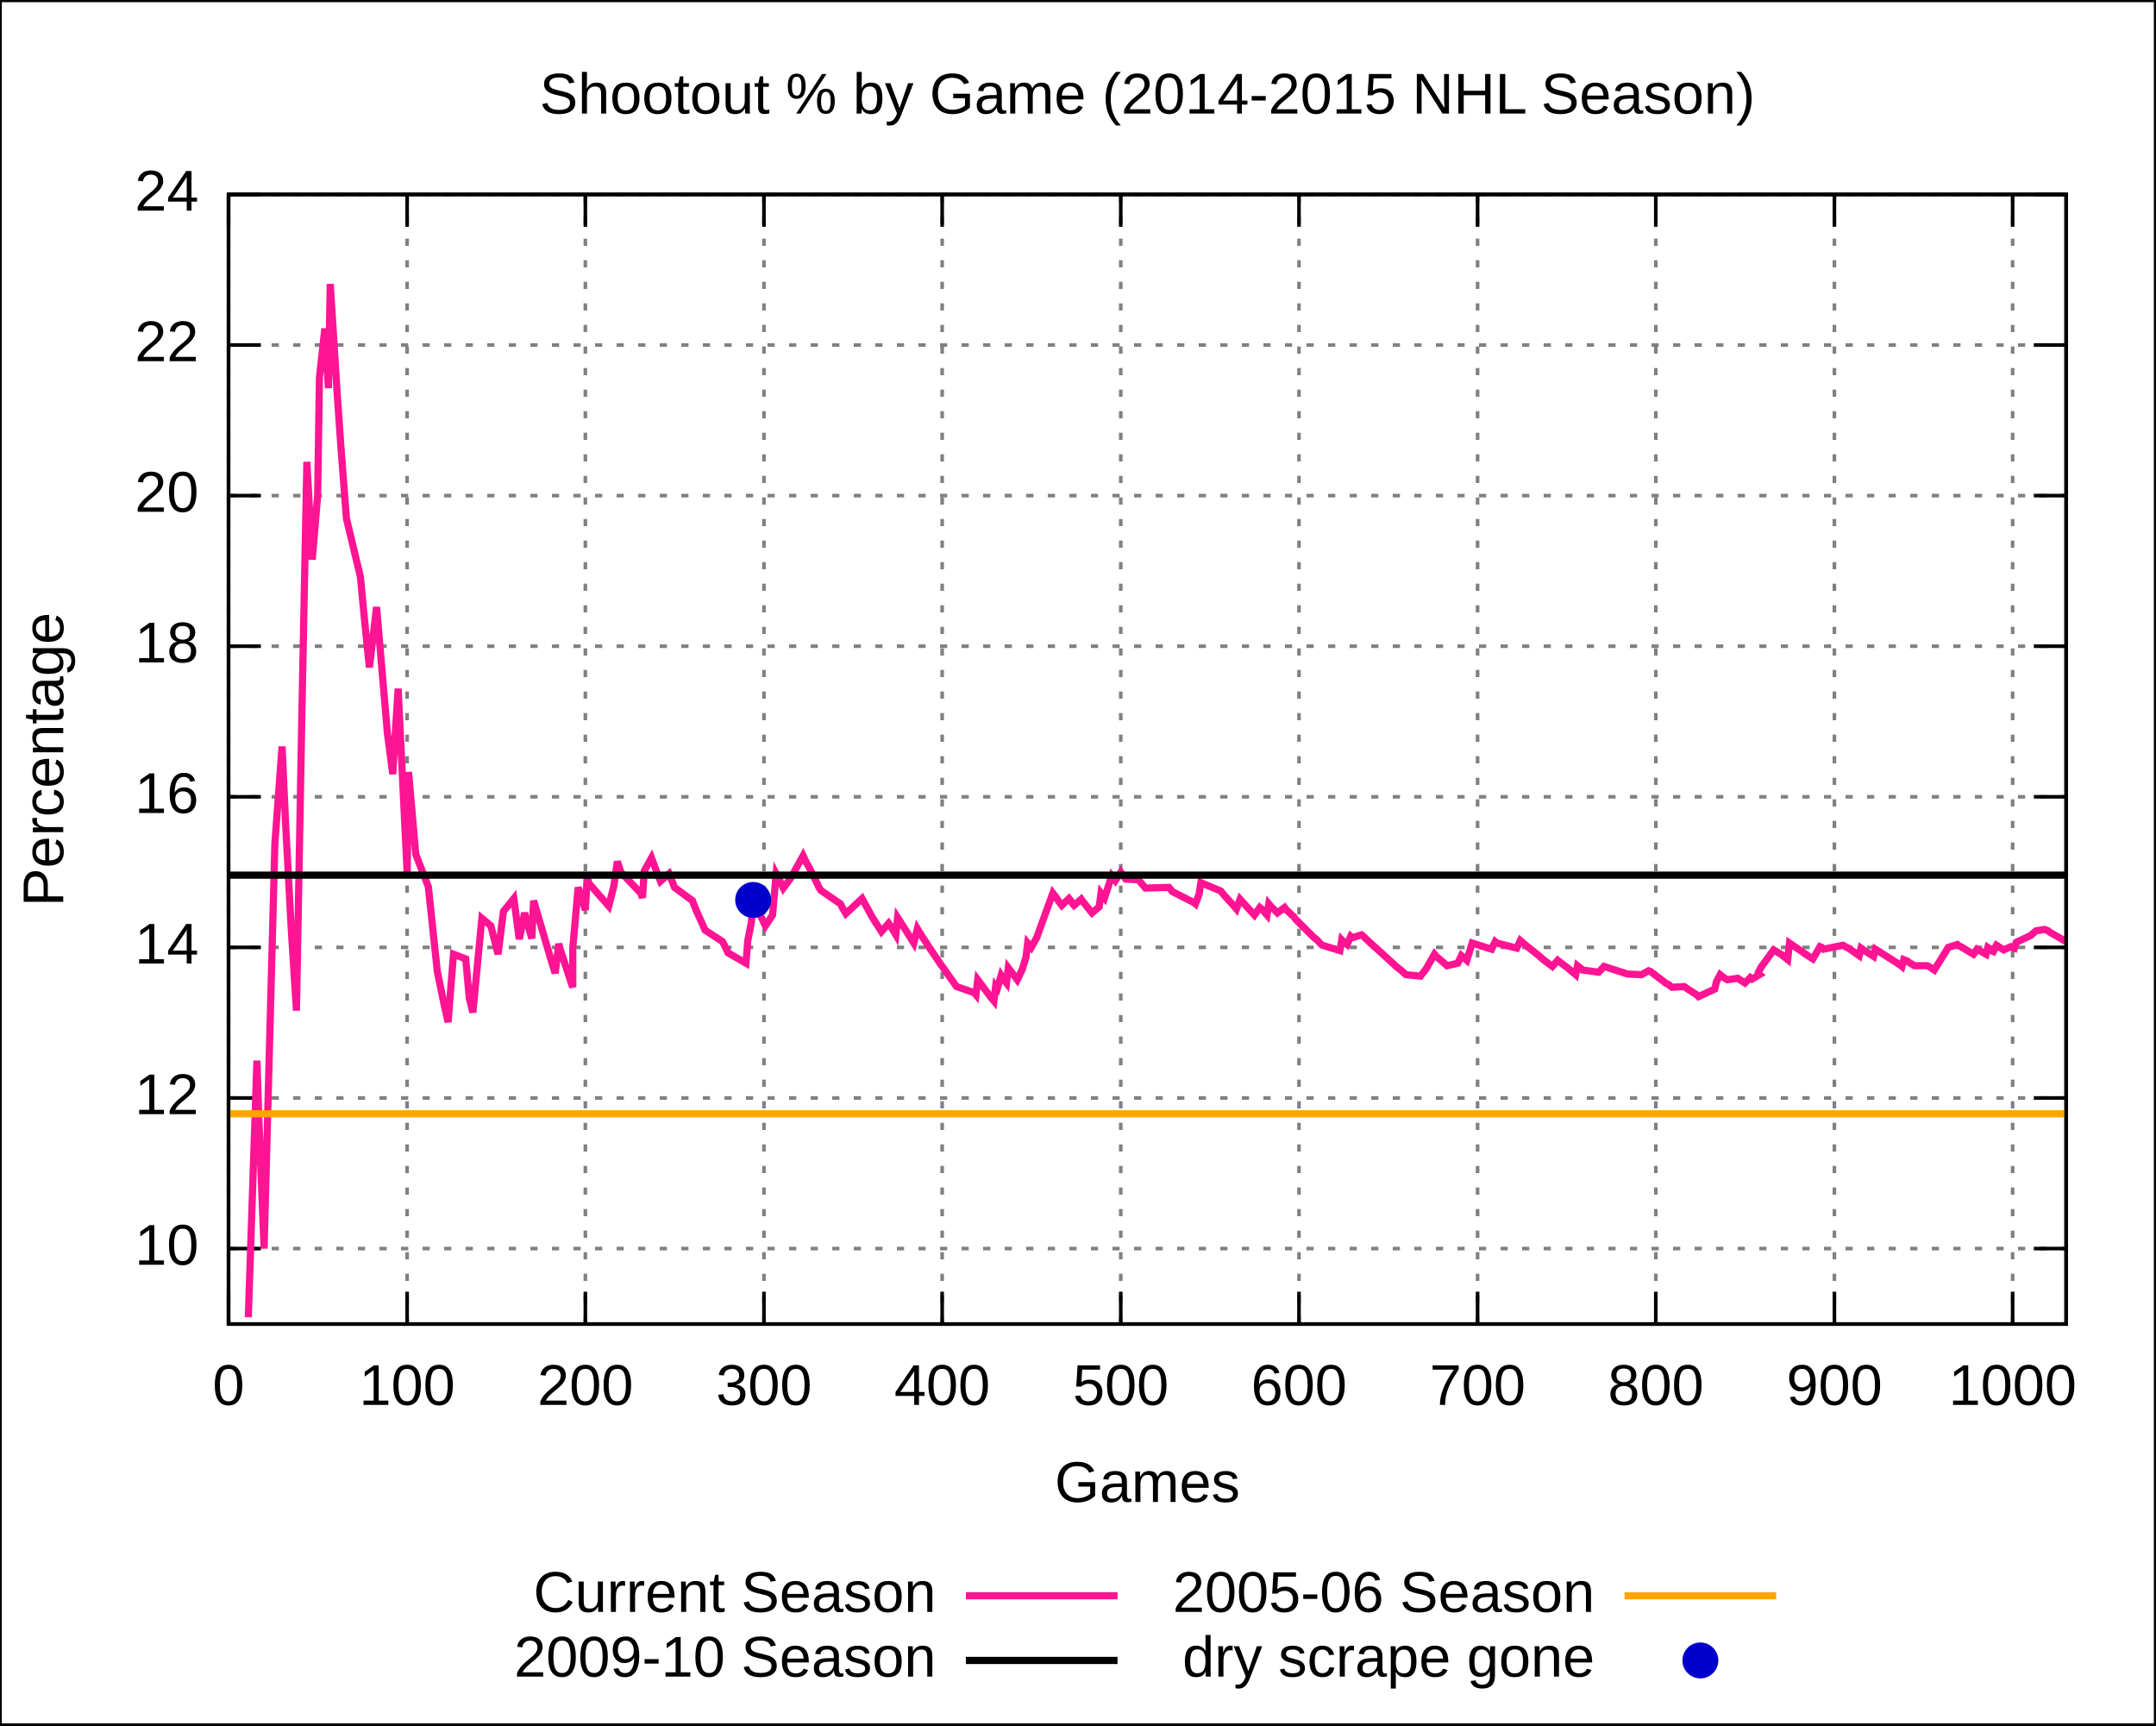
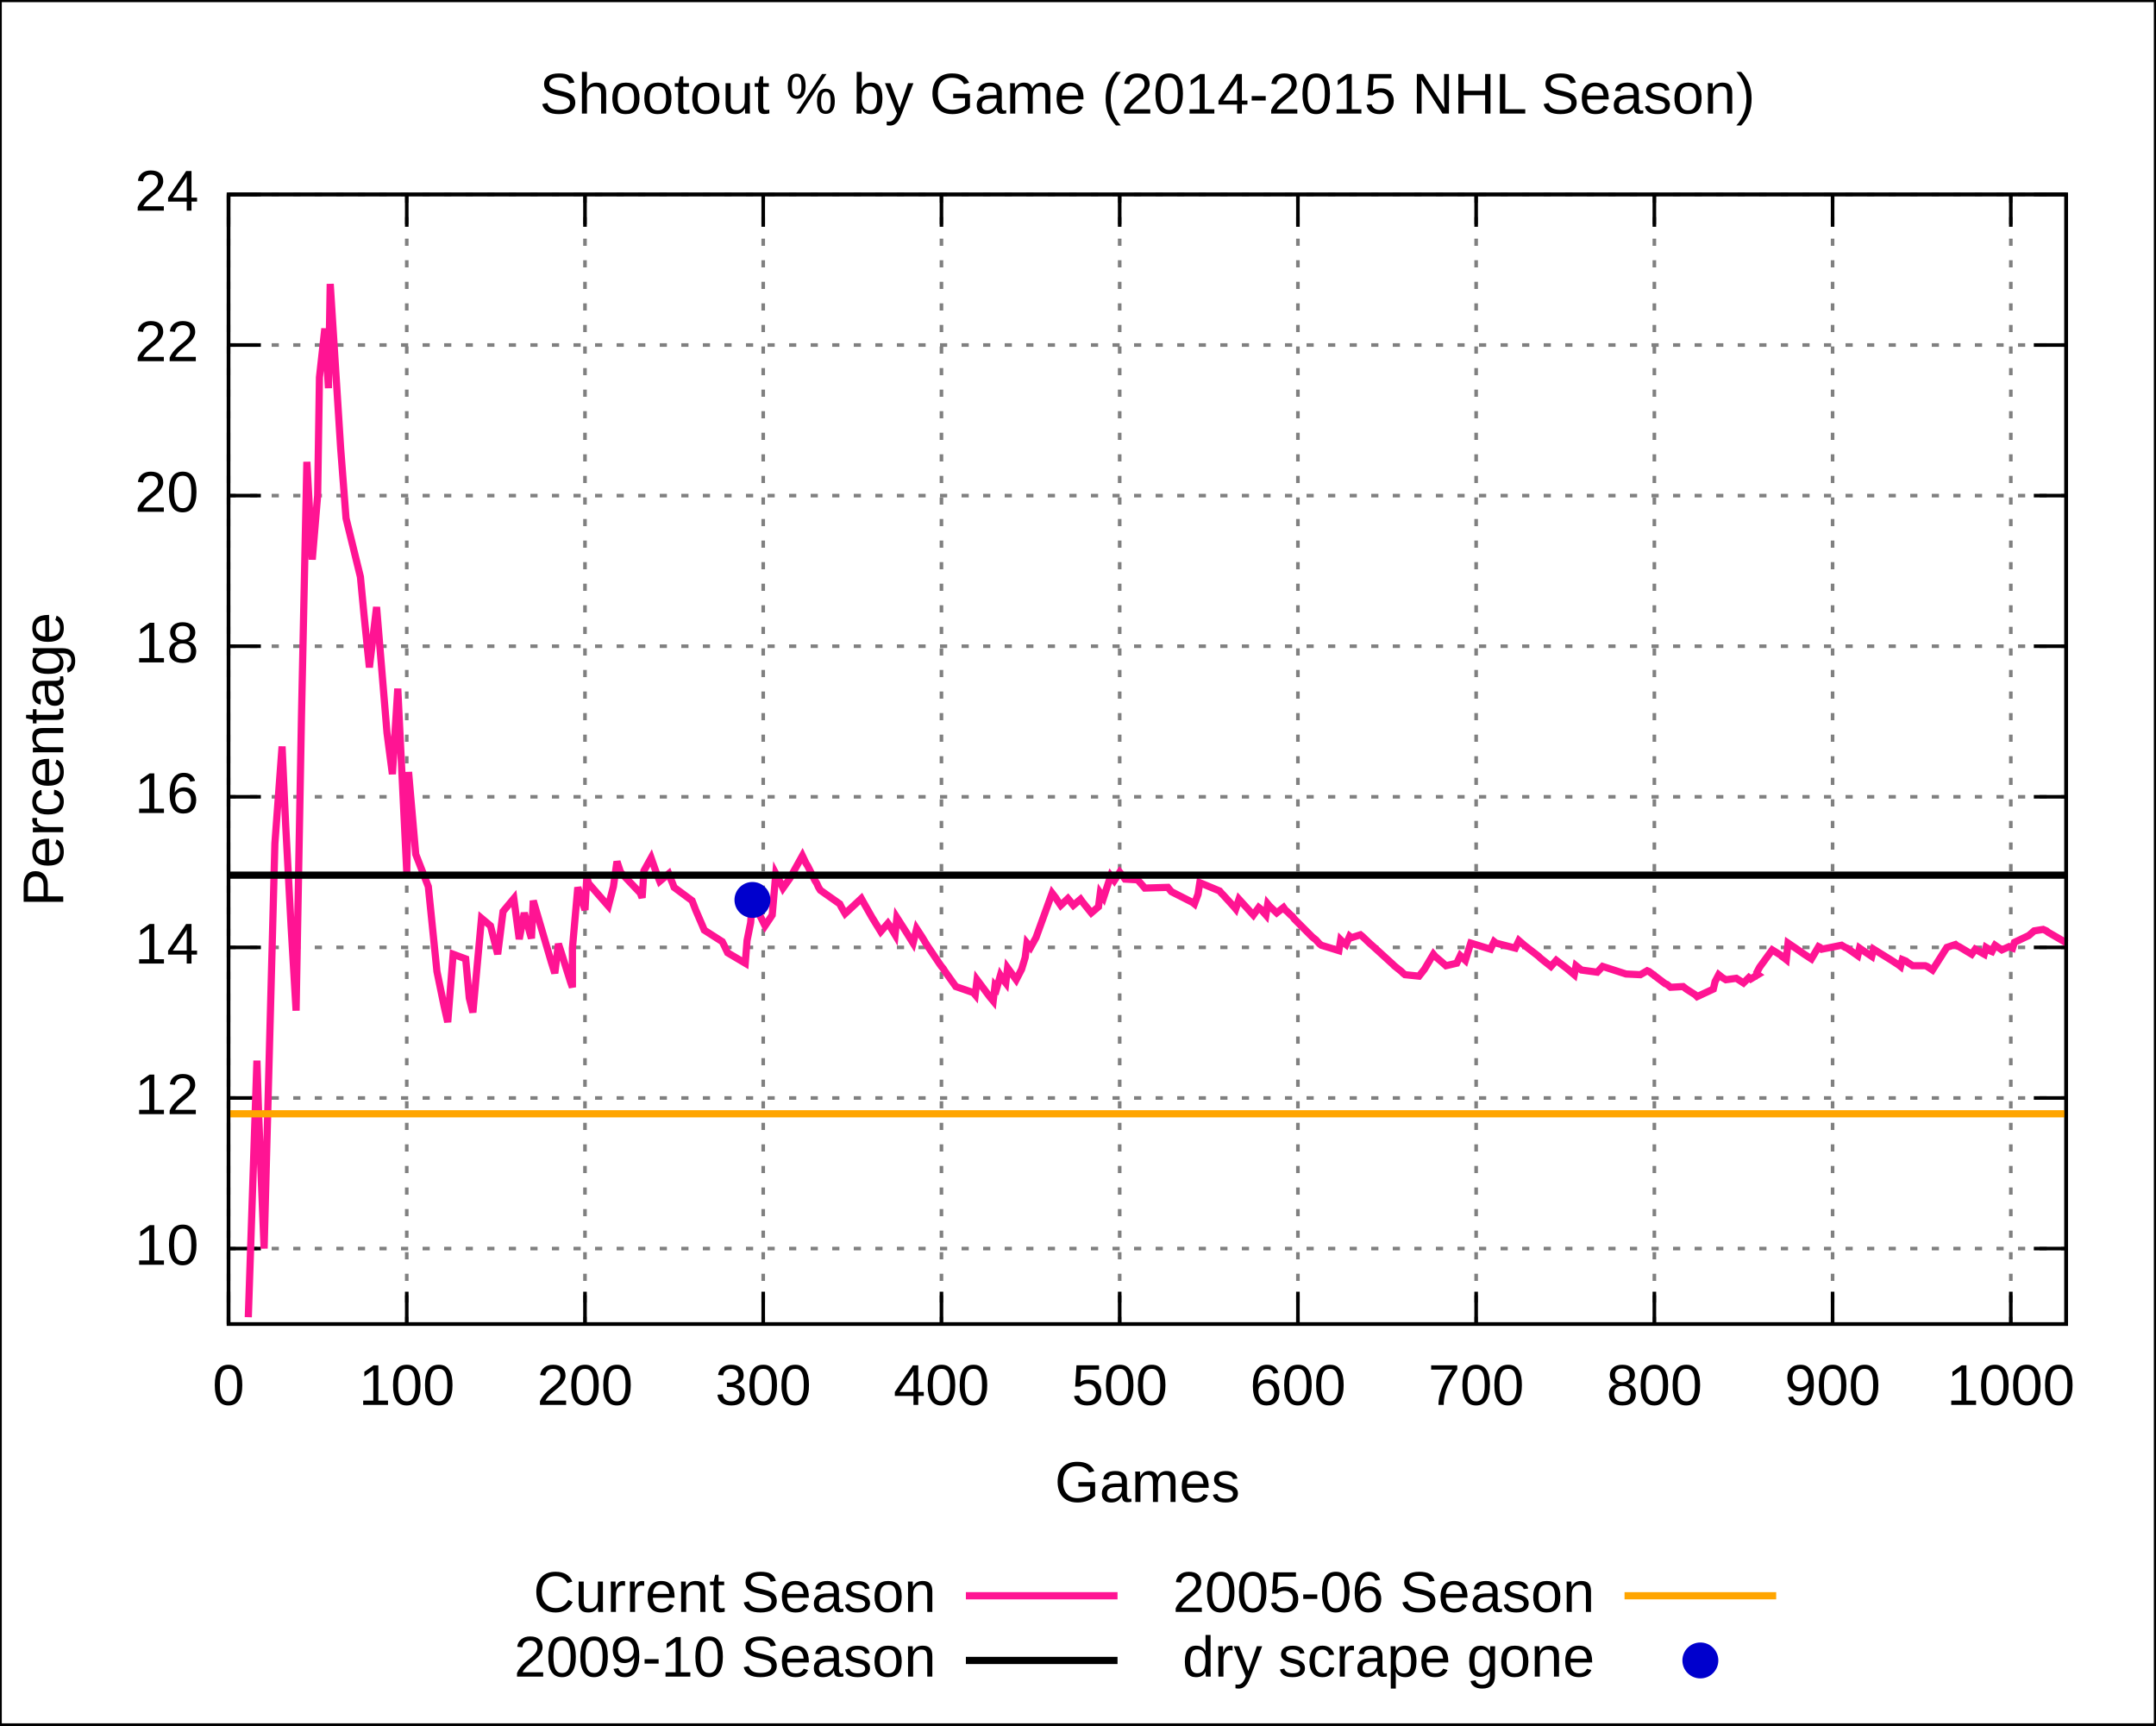
<svg xmlns="http://www.w3.org/2000/svg" xmlns:xlink="http://www.w3.org/1999/xlink" width="600" height="480" viewBox="0 0 600 480">
  <g id="gnuplot_canvas">
    <rect x="0" y="0" width="600" height="480" fill="none" />
    <defs>
      <circle id="gpDot" r="0.5" stroke-width="0.5" />
      <path id="gpPt0" stroke-width="0.222" stroke="currentColor" d="M-1,0 h2 M0,-1 v2" />
      <path id="gpPt1" stroke-width="0.222" stroke="currentColor" d="M-1,-1 L1,1 M1,-1 L-1,1" />
      <path id="gpPt2" stroke-width="0.222" stroke="currentColor" d="M-1,0 L1,0 M0,-1 L0,1 M-1,-1 L1,1 M-1,1 L1,-1" />
      <rect id="gpPt3" stroke-width="0.222" stroke="currentColor" x="-1" y="-1" width="2" height="2" />
      <rect id="gpPt4" stroke-width="0.222" stroke="currentColor" fill="currentColor" x="-1" y="-1" width="2" height="2" />
      <circle id="gpPt5" stroke-width="0.222" stroke="currentColor" cx="0" cy="0" r="1" />
      <use xlink:href="#gpPt5" id="gpPt6" fill="currentColor" stroke="none" />
      <path id="gpPt7" stroke-width="0.222" stroke="currentColor" d="M0,-1.33 L-1.33,0.67 L1.33,0.67 z" />
      <use xlink:href="#gpPt7" id="gpPt8" fill="currentColor" stroke="none" />
      <use xlink:href="#gpPt7" id="gpPt9" stroke="currentColor" transform="rotate(180)" />
      <use xlink:href="#gpPt9" id="gpPt10" fill="currentColor" stroke="none" />
      <use xlink:href="#gpPt3" id="gpPt11" stroke="currentColor" transform="rotate(45)" />
      <use xlink:href="#gpPt11" id="gpPt12" fill="currentColor" stroke="none" />
    </defs>
    <g style="fill:none; color:white; stroke:currentColor; stroke-width:1.00; stroke-linecap:butt; stroke-linejoin:miter">
</g>
    <g style="fill:none; color:black; stroke:currentColor; stroke-width:1.00; stroke-linecap:butt; stroke-linejoin:miter">
      <g style="stroke:none; shape-rendering:crispEdges">
        <polygon fill="rgb(255, 255, 255)" points="0.0,480.0 599.9,480.0 599.9,0.1 0.0,0.1 " />
      </g>
      <path stroke="black" d="M0.0,480.0 L0.0,0.1 L599.9,0.1 L599.9,480.0 L0.0,480.0  " />
    </g>
    <g style="fill:none; color:gray; stroke:currentColor; stroke-width:1.00; stroke-linecap:butt; stroke-linejoin:miter">
      <path stroke="gray" stroke-dasharray=" 2,4" class="gridline" d="M63.6,347.4 L575.0,347.4  " />
    </g>
    <g style="fill:none; color:black; stroke:currentColor; stroke-width:1.00; stroke-linecap:butt; stroke-linejoin:miter">
      <path stroke="black" d="M63.6,347.4 L72.6,347.4 M575.0,347.4 L566.0,347.4  " />
      <g transform="translate(55.3,351.9)" style="stroke:none; fill:black; font-family:Arial; font-size:12.00pt; text-anchor:end">
        <text> 10</text>
      </g>
    </g>
    <g style="fill:none; color:gray; stroke:currentColor; stroke-width:1.00; stroke-linecap:butt; stroke-linejoin:miter">
      <path stroke="gray" stroke-dasharray=" 2,4" class="gridline" d="M63.6,305.5 L575.0,305.5  " />
    </g>
    <g style="fill:none; color:black; stroke:currentColor; stroke-width:1.00; stroke-linecap:butt; stroke-linejoin:miter">
      <path stroke="black" d="M63.6,305.5 L72.6,305.5 M575.0,305.5 L566.0,305.5  " />
      <g transform="translate(55.3,310.0)" style="stroke:none; fill:black; font-family:Arial; font-size:12.00pt; text-anchor:end">
        <text> 12</text>
      </g>
    </g>
    <g style="fill:none; color:gray; stroke:currentColor; stroke-width:1.00; stroke-linecap:butt; stroke-linejoin:miter">
      <path stroke="gray" stroke-dasharray=" 2,4" class="gridline" d="M63.6,263.6 L575.0,263.6  " />
    </g>
    <g style="fill:none; color:black; stroke:currentColor; stroke-width:1.00; stroke-linecap:butt; stroke-linejoin:miter">
      <path stroke="black" d="M63.6,263.6 L72.6,263.6 M575.0,263.6 L566.0,263.6  " />
      <g transform="translate(55.3,268.1)" style="stroke:none; fill:black; font-family:Arial; font-size:12.00pt; text-anchor:end">
        <text> 14</text>
      </g>
    </g>
    <g style="fill:none; color:gray; stroke:currentColor; stroke-width:1.00; stroke-linecap:butt; stroke-linejoin:miter">
      <path stroke="gray" stroke-dasharray=" 2,4" class="gridline" d="M63.6,221.7 L575.0,221.7  " />
    </g>
    <g style="fill:none; color:black; stroke:currentColor; stroke-width:1.00; stroke-linecap:butt; stroke-linejoin:miter">
      <path stroke="black" d="M63.6,221.7 L72.6,221.7 M575.0,221.7 L566.0,221.7  " />
      <g transform="translate(55.3,226.2)" style="stroke:none; fill:black; font-family:Arial; font-size:12.00pt; text-anchor:end">
        <text> 16</text>
      </g>
    </g>
    <g style="fill:none; color:gray; stroke:currentColor; stroke-width:1.00; stroke-linecap:butt; stroke-linejoin:miter">
      <path stroke="gray" stroke-dasharray=" 2,4" class="gridline" d="M63.6,179.8 L575.0,179.8  " />
    </g>
    <g style="fill:none; color:black; stroke:currentColor; stroke-width:1.00; stroke-linecap:butt; stroke-linejoin:miter">
      <path stroke="black" d="M63.6,179.8 L72.6,179.8 M575.0,179.8 L566.0,179.8  " />
      <g transform="translate(55.3,184.3)" style="stroke:none; fill:black; font-family:Arial; font-size:12.00pt; text-anchor:end">
        <text> 18</text>
      </g>
    </g>
    <g style="fill:none; color:gray; stroke:currentColor; stroke-width:1.00; stroke-linecap:butt; stroke-linejoin:miter">
      <path stroke="gray" stroke-dasharray=" 2,4" class="gridline" d="M63.6,137.9 L575.0,137.9  " />
    </g>
    <g style="fill:none; color:black; stroke:currentColor; stroke-width:1.00; stroke-linecap:butt; stroke-linejoin:miter">
      <path stroke="black" d="M63.6,137.9 L72.6,137.9 M575.0,137.9 L566.0,137.9  " />
      <g transform="translate(55.3,142.4)" style="stroke:none; fill:black; font-family:Arial; font-size:12.00pt; text-anchor:end">
        <text> 20</text>
      </g>
    </g>
    <g style="fill:none; color:gray; stroke:currentColor; stroke-width:1.00; stroke-linecap:butt; stroke-linejoin:miter">
      <path stroke="gray" stroke-dasharray=" 2,4" class="gridline" d="M63.6,96.0 L575.0,96.0  " />
    </g>
    <g style="fill:none; color:black; stroke:currentColor; stroke-width:1.00; stroke-linecap:butt; stroke-linejoin:miter">
      <path stroke="black" d="M63.6,96.0 L72.6,96.0 M575.0,96.0 L566.0,96.0  " />
      <g transform="translate(55.3,100.5)" style="stroke:none; fill:black; font-family:Arial; font-size:12.00pt; text-anchor:end">
        <text> 22</text>
      </g>
    </g>
    <g style="fill:none; color:gray; stroke:currentColor; stroke-width:1.00; stroke-linecap:butt; stroke-linejoin:miter">
      <path stroke="gray" stroke-dasharray=" 2,4" class="gridline" d="M63.6,54.1 L575.0,54.1  " />
    </g>
    <g style="fill:none; color:black; stroke:currentColor; stroke-width:1.00; stroke-linecap:butt; stroke-linejoin:miter">
      <path stroke="black" d="M63.6,54.1 L72.6,54.1 M575.0,54.1 L566.0,54.1  " />
      <g transform="translate(55.3,58.6)" style="stroke:none; fill:black; font-family:Arial; font-size:12.00pt; text-anchor:end">
        <text> 24</text>
      </g>
    </g>
    <g style="fill:none; color:gray; stroke:currentColor; stroke-width:1.00; stroke-linecap:butt; stroke-linejoin:miter">
      <path stroke="gray" stroke-dasharray=" 2,4" class="gridline" d="M63.6,368.4 L63.6,54.1  " />
    </g>
    <g style="fill:none; color:black; stroke:currentColor; stroke-width:1.00; stroke-linecap:butt; stroke-linejoin:miter">
      <path stroke="black" d="M63.6,368.4 L63.6,359.4 M63.6,54.1 L63.6,63.1  " />
      <g transform="translate(63.6,390.9)" style="stroke:none; fill:black; font-family:Arial; font-size:12.00pt; text-anchor:middle">
        <text> 0</text>
      </g>
    </g>
    <g style="fill:none; color:gray; stroke:currentColor; stroke-width:1.00; stroke-linecap:butt; stroke-linejoin:miter">
-       <path stroke="gray" stroke-dasharray=" 2,4" class="gridline" d="M113.3,368.4 L113.3,54.1  " />
-     </g>
-     <g style="fill:none; color:black; stroke:currentColor; stroke-width:1.00; stroke-linecap:butt; stroke-linejoin:miter">
-       <path stroke="black" d="M113.3,368.4 L113.3,359.4 M113.3,54.1 L113.3,63.1  " />
-       <g transform="translate(113.3,390.9)" style="stroke:none; fill:black; font-family:Arial; font-size:12.00pt; text-anchor:middle">
+       <path stroke="gray" stroke-dasharray=" 2,4" class="gridline" d="M113.2,368.4 L113.2,54.1  " />
+     </g>
+     <g style="fill:none; color:black; stroke:currentColor; stroke-width:1.00; stroke-linecap:butt; stroke-linejoin:miter">
+       <path stroke="black" d="M113.2,368.4 L113.2,359.4 M113.2,54.1 L113.2,63.1  " />
+       <g transform="translate(113.2,390.9)" style="stroke:none; fill:black; font-family:Arial; font-size:12.00pt; text-anchor:middle">
        <text> 100</text>
      </g>
    </g>
    <g style="fill:none; color:gray; stroke:currentColor; stroke-width:1.00; stroke-linecap:butt; stroke-linejoin:miter">
-       <path stroke="gray" stroke-dasharray=" 2,4" class="gridline" d="M162.9,368.4 L162.9,54.1  " />
-     </g>
-     <g style="fill:none; color:black; stroke:currentColor; stroke-width:1.00; stroke-linecap:butt; stroke-linejoin:miter">
-       <path stroke="black" d="M162.9,368.4 L162.9,359.4 M162.9,54.1 L162.9,63.1  " />
-       <g transform="translate(162.9,390.9)" style="stroke:none; fill:black; font-family:Arial; font-size:12.00pt; text-anchor:middle">
+       <path stroke="gray" stroke-dasharray=" 2,4" class="gridline" d="M162.8,368.4 L162.8,54.1  " />
+     </g>
+     <g style="fill:none; color:black; stroke:currentColor; stroke-width:1.00; stroke-linecap:butt; stroke-linejoin:miter">
+       <path stroke="black" d="M162.8,368.4 L162.8,359.4 M162.8,54.1 L162.8,63.1  " />
+       <g transform="translate(162.8,390.9)" style="stroke:none; fill:black; font-family:Arial; font-size:12.00pt; text-anchor:middle">
        <text> 200</text>
      </g>
    </g>
    <g style="fill:none; color:gray; stroke:currentColor; stroke-width:1.00; stroke-linecap:butt; stroke-linejoin:miter">
-       <path stroke="gray" stroke-dasharray=" 2,4" class="gridline" d="M212.6,368.4 L212.6,54.1  " />
-     </g>
-     <g style="fill:none; color:black; stroke:currentColor; stroke-width:1.00; stroke-linecap:butt; stroke-linejoin:miter">
-       <path stroke="black" d="M212.6,368.4 L212.6,359.4 M212.6,54.1 L212.6,63.1  " />
-       <g transform="translate(212.6,390.9)" style="stroke:none; fill:black; font-family:Arial; font-size:12.00pt; text-anchor:middle">
+       <path stroke="gray" stroke-dasharray=" 2,4" class="gridline" d="M212.4,368.4 L212.4,54.1  " />
+     </g>
+     <g style="fill:none; color:black; stroke:currentColor; stroke-width:1.00; stroke-linecap:butt; stroke-linejoin:miter">
+       <path stroke="black" d="M212.4,368.4 L212.4,359.4 M212.4,54.1 L212.4,63.1  " />
+       <g transform="translate(212.4,390.9)" style="stroke:none; fill:black; font-family:Arial; font-size:12.00pt; text-anchor:middle">
        <text> 300</text>
      </g>
    </g>
    <g style="fill:none; color:gray; stroke:currentColor; stroke-width:1.00; stroke-linecap:butt; stroke-linejoin:miter">
-       <path stroke="gray" stroke-dasharray=" 2,4" class="gridline" d="M262.2,368.4 L262.2,54.1  " />
-     </g>
-     <g style="fill:none; color:black; stroke:currentColor; stroke-width:1.00; stroke-linecap:butt; stroke-linejoin:miter">
-       <path stroke="black" d="M262.2,368.4 L262.2,359.4 M262.2,54.1 L262.2,63.1  " />
-       <g transform="translate(262.2,390.9)" style="stroke:none; fill:black; font-family:Arial; font-size:12.00pt; text-anchor:middle">
+       <path stroke="gray" stroke-dasharray=" 2,4" class="gridline" d="M262.0,368.4 L262.0,54.1  " />
+     </g>
+     <g style="fill:none; color:black; stroke:currentColor; stroke-width:1.00; stroke-linecap:butt; stroke-linejoin:miter">
+       <path stroke="black" d="M262.0,368.4 L262.0,359.4 M262.0,54.1 L262.0,63.1  " />
+       <g transform="translate(262.0,390.9)" style="stroke:none; fill:black; font-family:Arial; font-size:12.00pt; text-anchor:middle">
        <text> 400</text>
      </g>
    </g>
    <g style="fill:none; color:gray; stroke:currentColor; stroke-width:1.00; stroke-linecap:butt; stroke-linejoin:miter">
-       <path stroke="gray" stroke-dasharray=" 2,4" class="gridline" d="M311.9,368.4 L311.9,54.1  " />
-     </g>
-     <g style="fill:none; color:black; stroke:currentColor; stroke-width:1.00; stroke-linecap:butt; stroke-linejoin:miter">
-       <path stroke="black" d="M311.9,368.4 L311.9,359.4 M311.9,54.1 L311.9,63.1  " />
-       <g transform="translate(311.9,390.9)" style="stroke:none; fill:black; font-family:Arial; font-size:12.00pt; text-anchor:middle">
+       <path stroke="gray" stroke-dasharray=" 2,4" class="gridline" d="M311.6,368.4 L311.6,54.1  " />
+     </g>
+     <g style="fill:none; color:black; stroke:currentColor; stroke-width:1.00; stroke-linecap:butt; stroke-linejoin:miter">
+       <path stroke="black" d="M311.6,368.4 L311.6,359.4 M311.6,54.1 L311.6,63.1  " />
+       <g transform="translate(311.6,390.9)" style="stroke:none; fill:black; font-family:Arial; font-size:12.00pt; text-anchor:middle">
        <text> 500</text>
      </g>
    </g>
    <g style="fill:none; color:gray; stroke:currentColor; stroke-width:1.00; stroke-linecap:butt; stroke-linejoin:miter">
-       <path stroke="gray" stroke-dasharray=" 2,4" class="gridline" d="M361.5,368.4 L361.5,54.1  " />
-     </g>
-     <g style="fill:none; color:black; stroke:currentColor; stroke-width:1.00; stroke-linecap:butt; stroke-linejoin:miter">
-       <path stroke="black" d="M361.5,368.4 L361.5,359.4 M361.5,54.1 L361.5,63.1  " />
-       <g transform="translate(361.5,390.9)" style="stroke:none; fill:black; font-family:Arial; font-size:12.00pt; text-anchor:middle">
+       <path stroke="gray" stroke-dasharray=" 2,4" class="gridline" d="M361.2,368.4 L361.2,54.1  " />
+     </g>
+     <g style="fill:none; color:black; stroke:currentColor; stroke-width:1.00; stroke-linecap:butt; stroke-linejoin:miter">
+       <path stroke="black" d="M361.2,368.4 L361.2,359.4 M361.2,54.1 L361.2,63.1  " />
+       <g transform="translate(361.2,390.9)" style="stroke:none; fill:black; font-family:Arial; font-size:12.00pt; text-anchor:middle">
        <text> 600</text>
      </g>
    </g>
    <g style="fill:none; color:gray; stroke:currentColor; stroke-width:1.00; stroke-linecap:butt; stroke-linejoin:miter">
-       <path stroke="gray" stroke-dasharray=" 2,4" class="gridline" d="M411.2,368.4 L411.2,54.1  " />
-     </g>
-     <g style="fill:none; color:black; stroke:currentColor; stroke-width:1.00; stroke-linecap:butt; stroke-linejoin:miter">
-       <path stroke="black" d="M411.2,368.4 L411.2,359.4 M411.2,54.1 L411.2,63.1  " />
-       <g transform="translate(411.2,390.9)" style="stroke:none; fill:black; font-family:Arial; font-size:12.00pt; text-anchor:middle">
+       <path stroke="gray" stroke-dasharray=" 2,4" class="gridline" d="M410.8,368.4 L410.8,54.1  " />
+     </g>
+     <g style="fill:none; color:black; stroke:currentColor; stroke-width:1.00; stroke-linecap:butt; stroke-linejoin:miter">
+       <path stroke="black" d="M410.8,368.4 L410.8,359.4 M410.8,54.1 L410.8,63.1  " />
+       <g transform="translate(410.8,390.9)" style="stroke:none; fill:black; font-family:Arial; font-size:12.00pt; text-anchor:middle">
        <text> 700</text>
      </g>
    </g>
    <g style="fill:none; color:gray; stroke:currentColor; stroke-width:1.00; stroke-linecap:butt; stroke-linejoin:miter">
-       <path stroke="gray" stroke-dasharray=" 2,4" class="gridline" d="M460.8,368.4 L460.8,54.1  " />
-     </g>
-     <g style="fill:none; color:black; stroke:currentColor; stroke-width:1.00; stroke-linecap:butt; stroke-linejoin:miter">
-       <path stroke="black" d="M460.8,368.4 L460.8,359.4 M460.8,54.1 L460.8,63.1  " />
-       <g transform="translate(460.8,390.9)" style="stroke:none; fill:black; font-family:Arial; font-size:12.00pt; text-anchor:middle">
+       <path stroke="gray" stroke-dasharray=" 2,4" class="gridline" d="M460.4,368.4 L460.4,54.1  " />
+     </g>
+     <g style="fill:none; color:black; stroke:currentColor; stroke-width:1.00; stroke-linecap:butt; stroke-linejoin:miter">
+       <path stroke="black" d="M460.4,368.4 L460.4,359.4 M460.4,54.1 L460.4,63.1  " />
+       <g transform="translate(460.4,390.9)" style="stroke:none; fill:black; font-family:Arial; font-size:12.00pt; text-anchor:middle">
        <text> 800</text>
      </g>
    </g>
    <g style="fill:none; color:gray; stroke:currentColor; stroke-width:1.00; stroke-linecap:butt; stroke-linejoin:miter">
-       <path stroke="gray" stroke-dasharray=" 2,4" class="gridline" d="M510.5,368.4 L510.5,54.1  " />
-     </g>
-     <g style="fill:none; color:black; stroke:currentColor; stroke-width:1.00; stroke-linecap:butt; stroke-linejoin:miter">
-       <path stroke="black" d="M510.5,368.4 L510.5,359.4 M510.5,54.1 L510.5,63.1  " />
-       <g transform="translate(510.5,390.9)" style="stroke:none; fill:black; font-family:Arial; font-size:12.00pt; text-anchor:middle">
+       <path stroke="gray" stroke-dasharray=" 2,4" class="gridline" d="M510.0,368.4 L510.0,54.1  " />
+     </g>
+     <g style="fill:none; color:black; stroke:currentColor; stroke-width:1.00; stroke-linecap:butt; stroke-linejoin:miter">
+       <path stroke="black" d="M510.0,368.4 L510.0,359.4 M510.0,54.1 L510.0,63.1  " />
+       <g transform="translate(510.0,390.9)" style="stroke:none; fill:black; font-family:Arial; font-size:12.00pt; text-anchor:middle">
        <text> 900</text>
      </g>
    </g>
    <g style="fill:none; color:gray; stroke:currentColor; stroke-width:1.00; stroke-linecap:butt; stroke-linejoin:miter">
-       <path stroke="gray" stroke-dasharray=" 2,4" class="gridline" d="M560.1,368.4 L560.1,54.1  " />
-     </g>
-     <g style="fill:none; color:black; stroke:currentColor; stroke-width:1.00; stroke-linecap:butt; stroke-linejoin:miter">
-       <path stroke="black" d="M560.1,368.4 L560.1,359.4 M560.1,54.1 L560.1,63.1  " />
-       <g transform="translate(560.1,390.9)" style="stroke:none; fill:black; font-family:Arial; font-size:12.00pt; text-anchor:middle">
+       <path stroke="gray" stroke-dasharray=" 2,4" class="gridline" d="M559.6,368.4 L559.6,54.1  " />
+     </g>
+     <g style="fill:none; color:black; stroke:currentColor; stroke-width:1.00; stroke-linecap:butt; stroke-linejoin:miter">
+       <path stroke="black" d="M559.6,368.4 L559.6,359.4 M559.6,54.1 L559.6,63.1  " />
+       <g transform="translate(559.6,390.9)" style="stroke:none; fill:black; font-family:Arial; font-size:12.00pt; text-anchor:middle">
        <text> 1000</text>
      </g>
      <path stroke="black" d="M63.6,54.1 L63.6,368.4 L575.0,368.4 L575.0,54.1 L63.6,54.1 Z  " />
      <g transform="translate(17.6,211.3) rotate(270)" style="stroke:none; fill:black; font-family:Arial; font-size:12.00pt; text-anchor:middle">
        <text>Percentage</text>
      </g>
      <g transform="translate(319.3,417.9)" style="stroke:none; fill:black; font-family:Arial; font-size:12.00pt; text-anchor:middle">
        <text>Games</text>
      </g>
      <g transform="translate(319.3,31.6)" style="stroke:none; fill:black; font-family:Arial; font-size:12.00pt; text-anchor:middle">
        <text>Shootout % by Game (2014-2015 NHL Season)</text>
      </g>
    </g>
    <g id="gnuplot_plot_1">
      <g style="fill:none; color:white; stroke:black; stroke-width:2.00; stroke-linecap:butt; stroke-linejoin:miter">
</g>
      <g style="fill:none; color:red; stroke:currentColor; stroke-width:2.00; stroke-linecap:butt; stroke-linejoin:miter">
        <g transform="translate(260.5,448.5)" style="stroke:none; fill:black; font-family:Arial; font-size:12.00pt; text-anchor:end">
          <text>Current Season</text>
        </g>
-         <path stroke="rgb(255,  20, 147)" d="M268.8,444.0 L311.0,444.0 M69.1,366.5 L71.5,295.1 L72.0,310.6 L73.5,347.4 L76.5,234.7 L78.5,207.7    L79.5,229.5 L81.0,257.6 L82.5,281.2 L84.0,199.3 L85.4,128.5 L86.9,155.7 L88.4,137.9 L88.9,105.0    L90.4,91.4 L91.4,108.0 L91.9,79.0 L93.9,110.5 L94.9,124.7 L96.4,144.2 L100.3,160.5 L101.3,171.0    L102.3,180.9 L102.8,185.7 L104.8,168.9 L107.8,203.9 L109.3,215.4 L110.8,191.6 L113.3,242.7 L113.7,214.8    L115.7,237.7 L119.2,246.7 L121.7,270.3 L123.7,280.0 L124.7,284.4 L126.2,265.5 L129.6,266.8 L130.6,277.7    L131.6,281.7 L134.1,255.5 L136.6,257.6 L138.6,265.5 L140.1,253.6 L143.0,250.0 L144.5,261.3 L146.0,254.0    L147.0,257.6 L147.5,259.4 L148.0,261.1 L148.5,250.6 L153.5,267.6 L154.5,270.8 L155.5,262.6 L155.9,264.1    L158.9,273.3 L159.4,274.7 L159.4,263.8 L160.9,246.9 L161.9,250.0 L162.9,253.2 L163.4,244.1 L163.9,245.8    L169.4,252.1 L170.8,246.7 L171.8,239.7 L172.8,242.7 L178.3,248.5 L178.8,249.8 L179.3,242.3 L181.3,238.7    L182.8,242.7 L183.8,245.2 L186.2,243.1 L186.7,244.4 L187.2,245.6 L187.7,246.9 L192.7,250.6 L193.2,251.9    L193.7,253.2 L195.7,257.6 L196.2,258.8 L201.1,262.0 L201.6,263.0 L202.6,265.1 L207.6,268.0 L208.1,261.7    L209.1,256.7 L209.6,250.4 L210.1,251.5 L213.0,257.6 L215.0,254.6 L216.0,243.1 L217.0,245.0 L218.0,247.1    L220.0,244.4 L223.5,238.1 L224.5,240.2 L225.0,241.0 L227.0,245.0 L227.4,245.8 L227.9,246.9 L228.4,247.7    L233.9,251.5 L234.4,252.5 L235.4,254.2 L239.9,250.0 L240.4,250.9 L242.8,255.3 L245.3,259.2 L247.3,256.9    L247.8,257.6 L249.3,260.1 L249.8,255.3 L252.3,259.2 L254.3,262.4 L255.3,258.4 L256.7,260.7 L257.7,262.2    L258.2,263.0 L261.7,268.2 L262.2,268.9 L262.7,269.5 L263.2,270.3 L264.7,272.4 L266.2,274.5 L271.1,276.2    L271.6,276.8 L272.1,272.6 L275.6,277.3 L276.6,278.5 L277.1,274.3 L277.6,274.9 L278.6,271.4 L279.1,272.2    L280.1,273.5 L280.6,269.3 L283.1,272.6 L284.5,269.7 L285.5,266.4 L286.0,262.4 L286.5,263.0 L287.0,263.6    L288.5,260.9 L293.0,248.5 L294.0,249.8 L294.5,250.6 L295.5,251.9 L297.5,250.0 L298.0,250.6 L298.4,251.3    L298.9,251.9 L300.9,250.2 L301.4,250.9 L303.9,254.0 L305.9,252.3 L306.4,248.5 L307.4,249.8 L309.4,243.7    L310.4,245.0 L311.9,242.7 L312.3,243.3 L312.8,243.9 L313.3,244.6 L316.8,244.8 L318.8,247.1 L325.3,246.9    L325.8,247.5 L326.3,248.1 L332.2,251.1 L332.7,251.5 L333.7,248.8 L334.2,245.6 L339.7,247.9 L340.2,248.5    L340.6,249.0 L343.6,252.3 L344.1,252.9 L345.1,250.2 L349.1,254.6 L350.6,252.5 L351.1,252.9 L352.6,254.6    L353.1,251.5 L353.6,252.1 L355.5,254.0 L357.5,252.5 L358.0,253.2 L358.5,253.6 L359.5,254.6 L360.0,255.0    L360.5,255.7 L364.0,259.2 L364.5,259.7 L365.5,260.7 L366.5,261.5 L367.5,262.6 L368.0,263.0 L372.9,264.5    L373.4,261.5 L373.9,262.0 L374.4,262.4 L374.9,262.8 L375.9,260.5 L376.4,260.9 L378.9,260.1 L379.4,260.5    L381.4,262.4 L383.3,264.1 L387.8,268.2 L388.3,268.7 L390.3,270.3 L390.8,270.8 L391.3,271.2 L395.3,271.6    L396.8,269.7 L399.2,265.5 L399.7,266.1 L401.7,267.8 L402.7,268.7 L405.7,268.0 L406.7,265.9 L408.2,267.2    L409.7,262.4 L415.1,264.1 L416.1,262.0 L416.6,262.4 L422.1,263.8 L423.1,261.7 L424.6,263.0 L428.5,266.1    L429.0,266.6 L429.5,267.0 L432.0,268.9 L433.5,267.2 L436.5,269.5 L438.5,271.2 L439.0,268.7 L439.5,269.1    L440.0,269.5 L440.4,269.9 L444.9,270.5 L446.4,268.9 L452.9,271.0 L456.8,271.2 L458.8,270.1 L459.3,270.3    L463.8,273.7 L464.3,273.9 L464.8,274.3 L465.3,274.7 L468.7,274.5 L469.7,275.2 L472.2,276.8 L472.7,277.3    L477.2,275.2 L477.7,273.1 L478.7,271.2 L479.7,272.0 L480.7,272.6 L483.6,272.2 L485.6,273.5 L487.1,272.0    L487.6,272.4 L489.6,271.2 L488.6,270.5 L489.1,271.0 L490.1,269.1 L493.6,264.3 L496.6,266.1 L496.1,265.9    L497.0,266.6 L497.5,267.0 L498.0,262.4 L500.5,264.1 L502.5,265.5 L504.5,266.8 L506.5,263.4 L507.0,263.6    L507.5,264.1 L512.9,263.0 L513.9,263.6 L514.4,263.8 L517.4,265.9 L517.9,263.8 L518.9,264.5 L521.4,266.1    L521.9,264.1 L526.8,267.2 L528.8,268.5 L529.3,268.9 L529.8,267.0 L530.3,267.2 L530.8,267.4 L531.3,267.8    L532.8,268.7 L536.3,268.7 L536.8,268.9 L538.3,269.9 L542.2,263.6 L544.7,262.8 L545.2,263.2 L545.7,263.4    L549.2,265.5 L550.2,264.1 L552.7,265.5 L553.2,263.6 L555.6,265.1 L554.6,264.7 L555.6,263.0 L557.6,264.3    L559.6,263.4 L560.6,263.8 L561.1,262.2 L565.1,260.3 L566.6,259.0 L569.0,258.6 L570.0,259.0 L570.5,259.4    L575.0,262.0  " />
+         <path stroke="rgb(255,  20, 147)" d="M268.8,444.0 L311.0,444.0 M69.1,366.5 L71.5,295.1 L72.0,310.6 L73.5,347.4 L76.5,234.7 L78.5,207.7    L79.5,229.5 L81.0,257.6 L82.4,281.2 L83.9,199.3 L85.4,128.5 L86.9,155.7 L88.4,137.9 L88.9,105.0    L90.4,91.4 L91.4,108.0 L91.9,79.0 L93.9,110.5 L94.8,124.7 L96.3,144.2 L100.3,160.5 L101.3,171.0    L102.3,180.9 L102.8,185.7 L104.8,168.9 L107.7,203.9 L109.2,215.4 L110.7,191.6 L113.2,242.7 L113.7,214.8    L115.7,237.7 L119.2,246.7 L121.6,270.3 L123.6,280.0 L124.6,284.4 L126.1,265.5 L129.6,266.8 L130.6,277.7    L131.6,281.7 L134.0,255.5 L136.5,257.6 L138.5,265.5 L140.0,253.6 L143.0,250.0 L144.5,261.3 L145.9,254.0    L146.9,257.6 L147.4,259.4 L147.9,261.1 L148.4,250.6 L153.4,267.6 L154.4,270.8 L155.4,262.6 L155.9,264.1    L158.8,273.3 L159.3,274.7 L159.3,263.8 L160.8,246.9 L161.8,250.0 L162.8,253.2 L163.3,244.1 L163.8,245.8    L169.3,252.1 L170.7,246.7 L171.7,239.7 L172.7,242.7 L178.2,248.5 L178.7,249.8 L179.2,242.3 L181.2,238.7    L182.6,242.7 L183.6,245.2 L186.1,243.1 L186.6,244.4 L187.1,245.6 L187.6,246.9 L192.6,250.6 L193.1,251.9    L193.6,253.2 L195.5,257.6 L196.0,258.8 L201.0,262.0 L201.5,263.0 L202.5,265.1 L207.4,268.0 L207.9,261.7    L208.9,256.7 L209.4,250.4 L209.9,251.5 L212.9,257.6 L214.9,254.6 L215.9,243.1 L216.9,245.0 L217.9,247.1    L219.8,244.4 L223.3,238.1 L224.3,240.2 L224.8,241.0 L226.8,245.0 L227.3,245.8 L227.8,246.9 L228.3,247.7    L233.7,251.5 L234.2,252.5 L235.2,254.2 L239.7,250.0 L240.2,250.9 L242.7,255.3 L245.1,259.2 L247.1,256.9    L247.6,257.6 L249.1,260.1 L249.6,255.3 L252.1,259.2 L254.1,262.4 L255.1,258.4 L256.6,260.7 L257.5,262.2    L258.0,263.0 L261.5,268.2 L262.0,268.9 L262.5,269.5 L263.0,270.3 L264.5,272.4 L266.0,274.5 L270.9,276.2    L271.4,276.8 L271.9,272.6 L275.4,277.3 L276.4,278.5 L276.9,274.3 L277.4,274.9 L278.4,271.4 L278.9,272.2    L279.9,273.5 L280.4,269.3 L282.8,272.6 L284.3,269.7 L285.3,266.4 L285.8,262.4 L286.3,263.0 L286.8,263.6    L288.3,260.9 L292.8,248.5 L293.8,249.8 L294.3,250.6 L295.2,251.9 L297.2,250.0 L297.7,250.6 L298.2,251.3    L298.7,251.9 L300.7,250.2 L301.2,250.9 L303.7,254.0 L305.7,252.3 L306.2,248.5 L307.1,249.8 L309.1,243.7    L310.1,245.0 L311.6,242.7 L312.1,243.3 L312.6,243.9 L313.1,244.6 L316.6,244.8 L318.6,247.1 L325.0,246.9    L325.5,247.5 L326.0,248.1 L331.9,251.1 L332.4,251.5 L333.4,248.8 L333.9,245.6 L339.4,247.9 L339.9,248.5    L340.4,249.0 L343.4,252.3 L343.9,252.9 L344.8,250.2 L348.8,254.6 L350.3,252.5 L350.8,252.9 L352.3,254.6    L352.8,251.5 L353.3,252.1 L355.3,254.0 L357.2,252.5 L357.7,253.2 L358.2,253.6 L359.2,254.6 L359.7,255.0    L360.2,255.7 L363.7,259.2 L364.2,259.7 L365.2,260.7 L366.2,261.5 L367.2,262.6 L367.7,263.0 L372.6,264.5    L373.1,261.5 L373.6,262.0 L374.1,262.4 L374.6,262.8 L375.6,260.5 L376.1,260.9 L378.6,260.1 L379.1,260.5    L381.1,262.4 L383.0,264.1 L387.5,268.2 L388.0,268.7 L390.0,270.3 L390.5,270.8 L391.0,271.2 L394.9,271.6    L396.4,269.7 L398.9,265.5 L399.4,266.1 L401.4,267.8 L402.4,268.7 L405.4,268.0 L406.4,265.9 L407.8,267.2    L409.3,262.4 L414.8,264.1 L415.8,262.0 L416.3,262.4 L421.7,263.8 L422.7,261.7 L424.2,263.0 L428.2,266.1    L428.7,266.6 L429.2,267.0 L431.6,268.9 L433.1,267.2 L436.1,269.5 L438.1,271.2 L438.6,268.7 L439.1,269.1    L439.6,269.5 L440.1,269.9 L444.5,270.5 L446.0,268.9 L452.5,271.0 L456.5,271.2 L458.4,270.1 L458.9,270.3    L463.4,273.7 L463.9,273.9 L464.4,274.3 L464.9,274.7 L468.4,274.5 L469.3,275.2 L471.8,276.8 L472.3,277.3    L476.8,275.2 L477.3,273.1 L478.3,271.2 L479.3,272.0 L480.3,272.6 L483.2,272.2 L485.2,273.5 L486.7,272.0    L487.2,272.4 L489.2,271.2 L488.2,270.5 L488.7,271.0 L489.7,269.1 L493.2,264.3 L496.1,266.1 L495.6,265.9    L496.6,266.6 L497.1,267.0 L497.6,262.4 L500.1,264.1 L502.1,265.5 L504.1,266.8 L506.1,263.4 L506.5,263.6    L507.0,264.1 L512.5,263.0 L513.5,263.6 L514.0,263.8 L517.0,265.9 L517.5,263.8 L518.5,264.5 L520.9,266.1    L521.4,264.1 L526.4,267.2 L528.4,268.5 L528.9,268.9 L529.4,267.0 L529.9,267.2 L530.4,267.4 L530.9,267.8    L532.3,268.7 L535.8,268.7 L536.3,268.9 L537.8,269.9 L541.8,263.6 L544.2,262.8 L544.7,263.2 L545.2,263.4    L548.7,265.5 L549.7,264.1 L552.2,265.5 L552.7,263.6 L555.2,265.1 L554.2,264.7 L555.2,263.0 L557.1,264.3    L559.1,263.4 L560.1,263.8 L560.6,262.2 L564.6,260.3 L566.1,259.0 L568.6,258.6 L569.5,259.0 L570.0,259.4    L574.5,262.0 L575.0,262.4 L574.5,262.0  " />
      </g>
    </g>
    <g id="gnuplot_plot_2">
      <g style="fill:none; color:green; stroke:currentColor; stroke-width:2.00; stroke-linecap:butt; stroke-linejoin:miter">
        <g transform="translate(260.5,466.5)" style="stroke:none; fill:black; font-family:Arial; font-size:12.00pt; text-anchor:end">
          <text>2009-10 Season</text>
        </g>
        <path stroke="rgb(  0,   0,   0)" d="M268.8,462.0 L311.0,462.0 M63.6,243.5 L68.8,243.5 L73.9,243.5 L79.1,243.5 L84.3,243.5 L89.4,243.5    L94.6,243.5 L99.8,243.5 L104.9,243.5 L110.1,243.5 L115.3,243.5 L120.4,243.5 L125.6,243.5 L130.8,243.5    L135.9,243.5 L141.1,243.5 L146.3,243.5 L151.4,243.5 L156.6,243.5 L161.7,243.5 L166.9,243.5 L172.1,243.5    L177.2,243.5 L182.4,243.5 L187.6,243.5 L192.7,243.5 L197.9,243.5 L203.1,243.5 L208.2,243.5 L213.4,243.5    L218.6,243.5 L223.7,243.5 L228.9,243.5 L234.1,243.5 L239.2,243.5 L244.4,243.5 L249.6,243.5 L254.7,243.5    L259.9,243.5 L265.1,243.5 L270.2,243.5 L275.4,243.5 L280.6,243.5 L285.7,243.5 L290.9,243.5 L296.1,243.5    L301.2,243.5 L306.4,243.5 L311.6,243.5 L316.7,243.5 L321.9,243.5 L327.0,243.5 L332.2,243.5 L337.4,243.5    L342.5,243.5 L347.7,243.5 L352.9,243.5 L358.0,243.5 L363.2,243.5 L368.4,243.5 L373.5,243.5 L378.7,243.5    L383.9,243.5 L389.0,243.5 L394.2,243.5 L399.4,243.5 L404.5,243.5 L409.7,243.5 L414.9,243.5 L420.0,243.5    L425.2,243.5 L430.4,243.5 L435.5,243.5 L440.7,243.5 L445.9,243.5 L451.0,243.5 L456.2,243.5 L461.4,243.5    L466.5,243.5 L471.7,243.5 L476.9,243.5 L482.0,243.5 L487.2,243.5 L492.3,243.5 L497.5,243.5 L502.7,243.5    L507.8,243.5 L513.0,243.5 L518.2,243.5 L523.3,243.5 L528.5,243.5 L533.7,243.5 L538.8,243.5 L544.0,243.5    L549.2,243.5 L554.3,243.5 L559.5,243.5 L564.7,243.5 L569.8,243.5 L575.0,243.5  " />
      </g>
    </g>
    <g id="gnuplot_plot_3">
      <g style="fill:none; color:blue; stroke:currentColor; stroke-width:2.00; stroke-linecap:butt; stroke-linejoin:miter">
        <g transform="translate(443.8,448.5)" style="stroke:none; fill:black; font-family:Arial; font-size:12.00pt; text-anchor:end">
          <text>2005-06 Season</text>
        </g>
        <path stroke="rgb(255, 165,   0)" d="M452.1,444.0 L494.3,444.0 M63.6,309.9 L68.8,309.9 L73.9,309.9 L79.1,309.9 L84.3,309.9 L89.4,309.9    L94.6,309.9 L99.8,309.9 L104.9,309.9 L110.1,309.9 L115.3,309.9 L120.4,309.9 L125.6,309.9 L130.8,309.9    L135.9,309.9 L141.1,309.9 L146.3,309.9 L151.4,309.9 L156.6,309.9 L161.7,309.9 L166.9,309.9 L172.1,309.9    L177.2,309.9 L182.4,309.9 L187.6,309.9 L192.7,309.9 L197.9,309.9 L203.1,309.9 L208.2,309.9 L213.4,309.9    L218.6,309.9 L223.7,309.9 L228.9,309.9 L234.1,309.9 L239.2,309.9 L244.4,309.9 L249.6,309.9 L254.7,309.9    L259.9,309.9 L265.1,309.9 L270.2,309.9 L275.4,309.9 L280.6,309.9 L285.7,309.9 L290.9,309.9 L296.1,309.9    L301.2,309.9 L306.4,309.9 L311.6,309.9 L316.7,309.9 L321.9,309.9 L327.0,309.9 L332.2,309.9 L337.4,309.9    L342.5,309.9 L347.7,309.9 L352.9,309.9 L358.0,309.9 L363.2,309.9 L368.4,309.9 L373.5,309.9 L378.7,309.9    L383.9,309.9 L389.0,309.9 L394.2,309.9 L399.4,309.9 L404.5,309.9 L409.7,309.9 L414.9,309.9 L420.0,309.9    L425.2,309.9 L430.4,309.9 L435.5,309.9 L440.7,309.9 L445.9,309.9 L451.0,309.9 L456.2,309.9 L461.4,309.9    L466.5,309.9 L471.7,309.9 L476.9,309.9 L482.0,309.9 L487.2,309.9 L492.3,309.9 L497.5,309.9 L502.7,309.9    L507.8,309.9 L513.0,309.9 L518.2,309.9 L523.3,309.9 L528.5,309.9 L533.7,309.9 L538.8,309.9 L544.0,309.9    L549.2,309.9 L554.3,309.9 L559.5,309.9 L564.7,309.9 L569.8,309.9 L575.0,309.9  " />
      </g>
    </g>
    <g id="gnuplot_plot_4">
      <g style="fill:none; color:cyan; stroke:currentColor; stroke-width:2.00; stroke-linecap:butt; stroke-linejoin:miter">
        <g transform="translate(443.8,466.5)" style="stroke:none; fill:black; font-family:Arial; font-size:12.00pt; text-anchor:end">
          <text>dry scrape gone</text>
        </g>
-         <use xlink:href="#gpPt6" transform="translate(209.6,250.4) scale(4.50)" color="rgb(  0,   0, 205)" />
+         <use xlink:href="#gpPt6" transform="translate(209.4,250.4) scale(4.50)" color="rgb(  0,   0, 205)" />
        <use xlink:href="#gpPt6" transform="translate(473.2,462.0) scale(4.50)" color="rgb(  0,   0, 205)" />
      </g>
    </g>
    <g style="fill:none; color:white; stroke:rgb(  0,   0, 205); stroke-width:1.00; stroke-linecap:butt; stroke-linejoin:miter">
</g>
    <g style="fill:none; color:black; stroke:currentColor; stroke-width:1.00; stroke-linecap:butt; stroke-linejoin:miter">
      <path stroke="black" d="M63.6,54.1 L63.6,368.4 L575.0,368.4 L575.0,54.1 L63.6,54.1 Z  " />
    </g>
  </g>
</svg>
